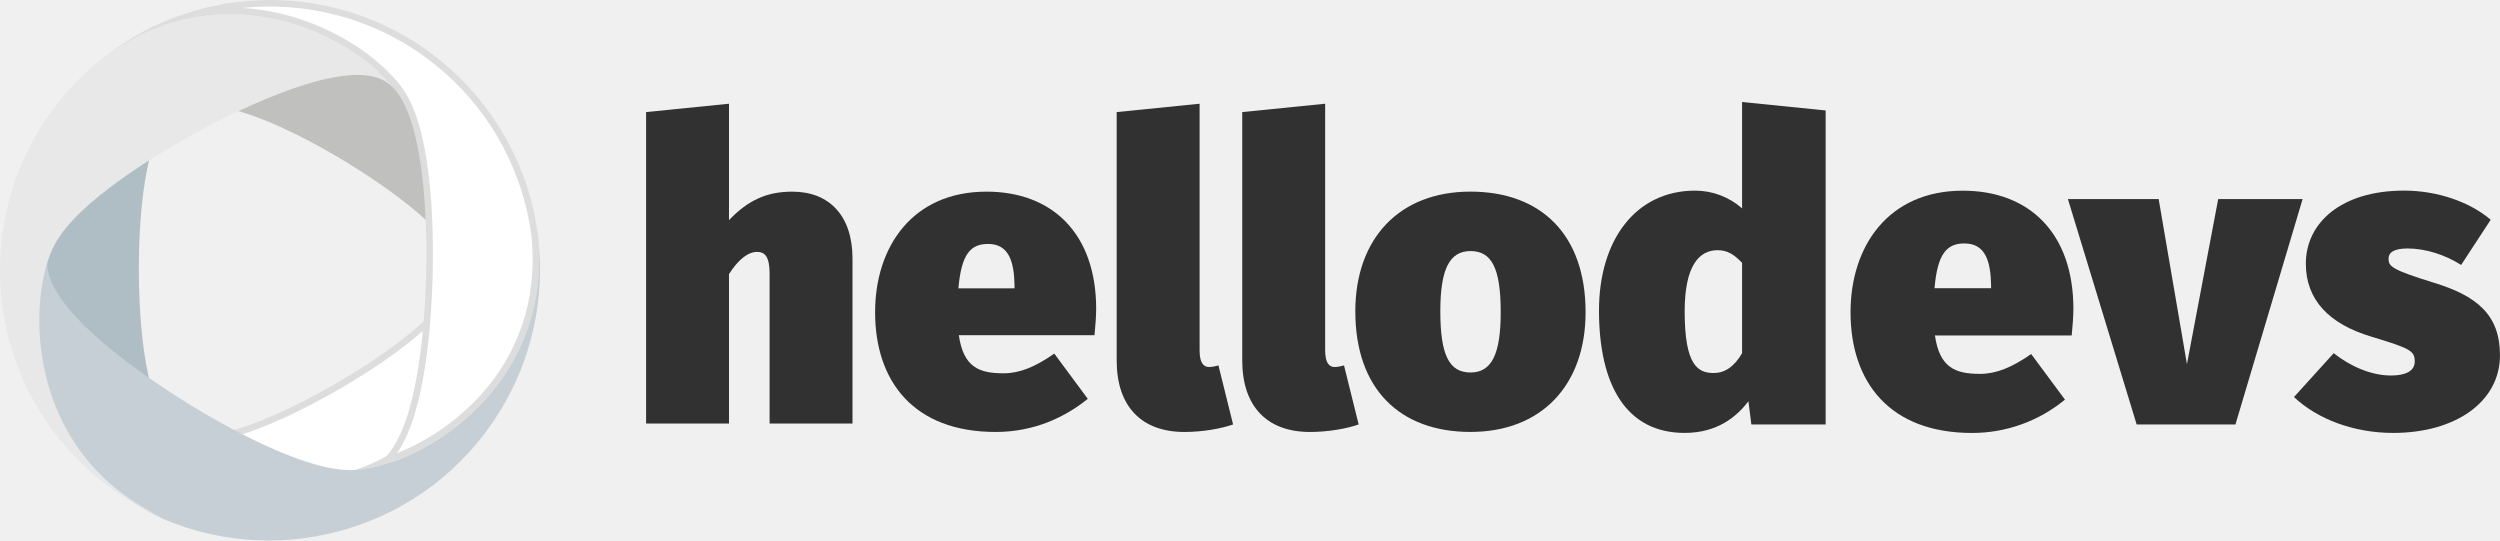
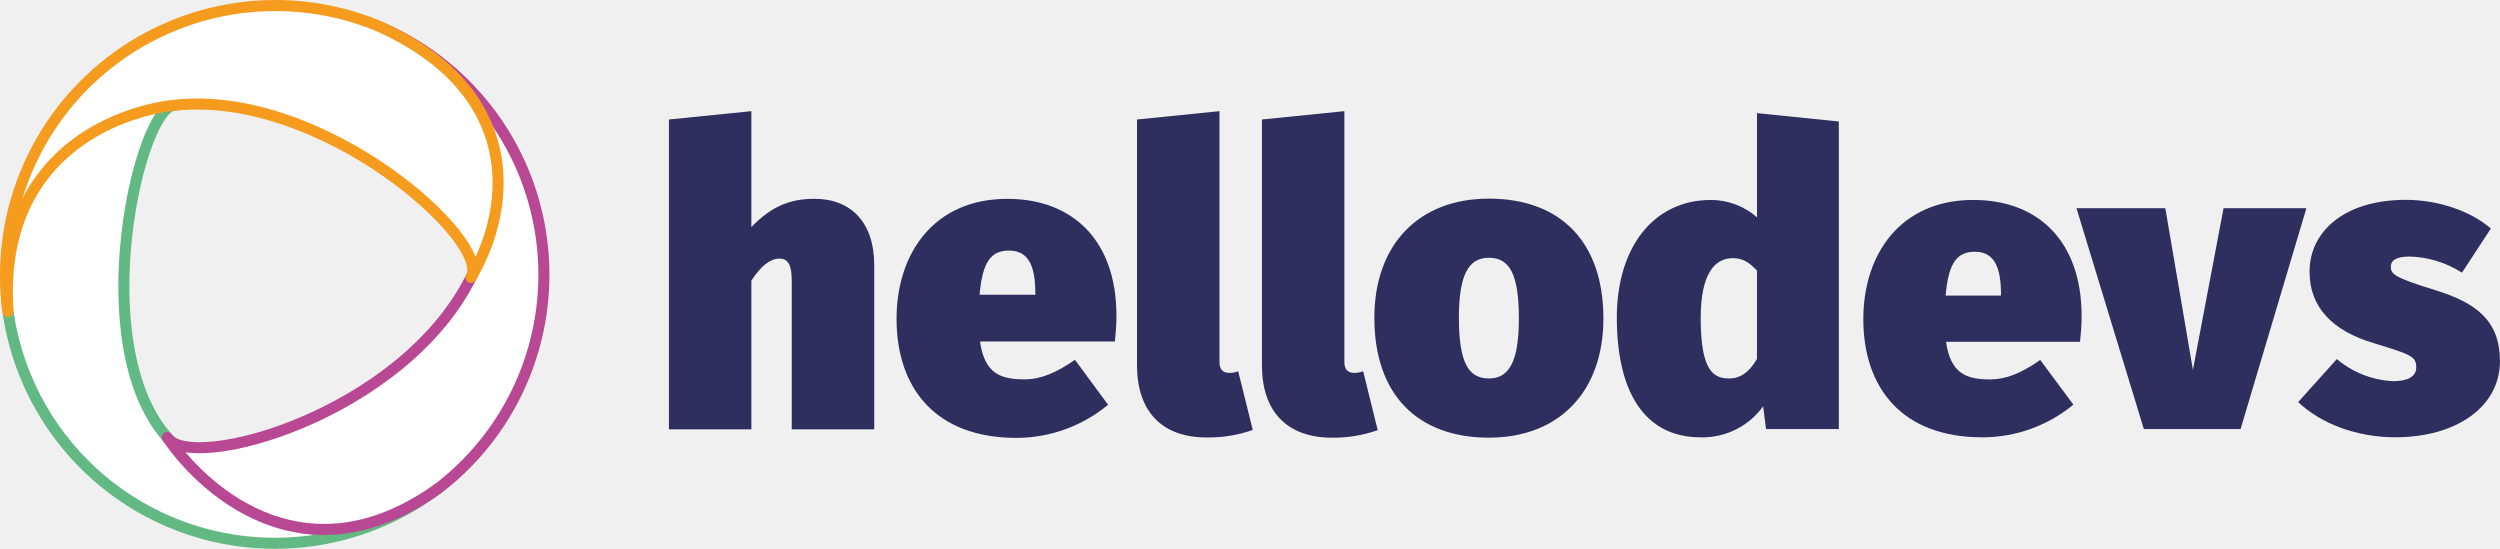
- <svg xmlns="http://www.w3.org/2000/svg" viewBox="0 0 1904.09 411.65">
+ <svg xmlns="http://www.w3.org/2000/svg" id="Logo-HA" viewBox="0 0 452.74 99.39">
  <defs>
-     <style>.cls-1{fill:#313132;}.cls-2{fill:#c0c0bf;}.cls-3{fill:#afbec5;}.cls-4{fill:#fff;}.cls-5{fill:#ddd;}.cls-6{fill:#c5cfd5;}.cls-7{fill:#e8e8e8;}</style>
+     <style>.cls-1{fill:#2e2f5e;}.cls-2,.cls-3,.cls-4{fill:#fff;stroke-linecap:round;stroke-linejoin:round;stroke-width:2px;}.cls-2{stroke:#62b984;}.cls-3{stroke:#b94894;}.cls-4{stroke:#f59c1e;}</style>
  </defs>
-   <g id="Calque_2" data-name="Calque 2">
-     <g id="Logo">
-       <g id="Hellodevs">
-         <g id="Tracés">
-           <path class="cls-1" d="M649.3,197V322.6H586.16V208.44c0-13.39-3.83-16.58-9.57-16.58-6.7,0-14,5.42-21.36,16.9V322.6H492.09V85.36L555.23,79v88.65c14.67-15.31,29-21.68,48.15-21.68C631.76,145.94,649.3,164.44,649.3,197Z" />
-           <path class="cls-1" d="M833.61,255.32H730.29c3.51,24.55,15.63,29,34.12,29,12.12,0,23.92-4.78,38.58-15l25.51,34.44C811.6,317.47,788,329,758.35,329c-62.5,0-91.84-38.58-91.84-91.2,0-49.74,28.38-91.84,84.82-91.84,50.38,0,83.55,32.21,83.55,89.29C834.88,240.65,834.24,249.26,833.61,255.32ZM772.7,217.37c-.32-17.22-3.83-31.57-20.09-31.57-13.39,0-20.41,7.65-22.64,33.8H772.7Z" />
-           <path class="cls-1" d="M921,279.55a27.12,27.12,0,0,0,7-1.28l11.16,45c-8.93,3.19-23.28,5.74-37,5.74-32.53,0-51.66-19.13-51.66-54.53V85.36L913.66,79V266.8C913.64,276.68,916.83,279.55,921,279.55Z" />
-           <path class="cls-1" d="M1016.64,279.55a27.13,27.13,0,0,0,7-1.28l11.16,45c-8.93,3.19-23.28,5.74-37,5.74-32.53,0-51.66-19.13-51.66-54.53V85.36L1009.28,79V266.8C1009.3,276.68,1012.49,279.55,1016.64,279.55Z" />
-           <path class="cls-1" d="M1207.64,237.78c0,55.48-33.48,91.2-87.69,91.2-53.57,0-87.69-32.53-87.69-91.84,0-55.48,33.48-91.2,87.69-91.2C1173.52,145.94,1207.64,178.5,1207.64,237.78ZM1097,237.14c0,33.8,7,46.56,23,46.56s23-13.71,23-45.92c0-33.8-7-46.56-23-46.56S1097,204.93,1097,237.14Z" />
-           <path class="cls-2" d="M156.1,80.69c31.1-.94,83.55,28.16,106.36,42,29.51,17.91,90.43,58.64,89.79,88.56a30.06,30.06,0,0,1-4,13.44C366.14,193,369.88,89.86,276.25,48A173.07,173.07,0,0,0,39.18,231.35C28.59,129.36,119.68,81.06,156.1,80.69Z" />
-           <path class="cls-3" d="M125,318.33c-16.93-26.1-19.27-86-19.27-112.71,0-34.52,3.2-107.75,29.1-122.72a30.42,30.42,0,0,1,13.56-3.53C112,80.56,22,130.84,34.77,232.5A173,173,0,0,0,314.51,340.1C232.86,402.13,144.26,349.27,125,318.33Z" />
-           <path class="cls-4" d="M232.34,366.41c-37.71,0-70.56-16.24-90.06-32.76a45.61,45.61,0,0,0,9.22.87c31.2,0,79.47-25.19,105.47-40.2,21.82-12.59,74.16-45,89-74.09,10.27-19.18,14-59.89.7-97.46A136,136,0,0,0,326,84.86a170.57,170.57,0,0,1-13.07,253.36C288.3,356.91,261.16,366.41,232.34,366.41Z" />
-           <path class="cls-5" d="M344.82,111.48a168.1,168.1,0,0,1-33.39,224.74c-24.24,18.37-50.85,27.68-79.09,27.68s-51.33-9.26-65.81-17a137.28,137.28,0,0,1-15.8-9.87h.76c31.78,0,80.5-25.4,106.72-40.53,22-12.7,74.78-45.42,89.93-75.08,5.4-10.11,8.86-25.45,9.51-42.11A155.37,155.37,0,0,0,349,121.95c-1.19-3.35-2.57-6.86-4.18-10.46m-77-67.32C362.35,83.9,360.9,187,343.71,219.1c-14.13,27.72-64.87,59.71-88,73.06C231,306.43,182.29,332,151.49,332c-6.46,0-12.12-1.12-16.61-3.71a29.94,29.94,0,0,1-9.86-10c12.73,20.49,55.89,50.6,107.32,50.6,26.22,0,54.59-7.83,82.17-28.75a173.07,173.07,0,0,0-46.7-296Z" />
-           <path class="cls-6" d="M268,358.05c-37.09.69-99.25-34.79-126.25-51.61-35-21.78-107-71.21-105.86-106.89.19-5.14,2-10.49,5-16-21.78,37.6-27.7,160.5,83.37,211.7,92,39.15,201.23,6.63,255.74-80.83A205.58,205.58,0,0,0,409.69,180C420.89,301.78,311.5,358.12,268,358.05Z" />
-           <path class="cls-7" d="M42.1,185.5c17.66-32.5,78.91-69,106.79-84.19,36-19.58,114.3-57.81,144.68-39.31,4.37,2.67,8.15,6.84,11.41,12.15C283,36.8,179.31-28.66,80.39,42.56-9.71,111.8-26.62,241,42.62,331.07A205.75,205.75,0,0,0,127,395.79C15.9,345.72,20.72,223.2,42.1,185.5Z" />
-           <path class="cls-4" d="M294.68,350.54c25.57-24.92,31.3-98,32.37-141.75.75-29.91.3-103-19.9-135.92C291.84,46.85,239.23,8.29,175,8.29a156.13,156.13,0,0,0-25,2A202.13,202.13,0,0,1,205.45,2.5c1.78,0,3.58,0,5.36.07a203.3,203.3,0,0,1,196.42,176.6c6,59.18-17.87,99.54-38.9,123C346.34,326.62,318.06,343.11,294.68,350.54Z" />
-           <path class="cls-5" d="M205.45,5c1.76,0,3.54,0,5.3.07a200.8,200.8,0,0,1,194,174.35c2.48,24.71-.09,48.14-7.62,69.65a151.78,151.78,0,0,1-30.65,51.39,173.86,173.86,0,0,1-51.74,39.18c-4.13,2-8.25,3.87-12.31,5.46,8.21-11.78,14.65-29.82,19.25-53.94,5.56-29.12,7.35-60.84,7.87-82.31.75-30.13.28-103.79-20.24-137.25C294.42,46.37,245.43,9.67,184.72,6.07A200.24,200.24,0,0,1,205.45,5m0-5A204.9,204.9,0,0,0,80.39,42.59c32-23.07,64.56-31.8,94.65-31.81,62.86,0,115.1,38.12,130,63.4,19.36,31.51,20.32,102.84,19.53,134.55-1,41-7,128-38.26,145-4.51,2.44-10,3.63-16.24,3.8,43.32-.31,151.86-57.4,139.66-178.69C396.78,80.06,313.58,2.65,210.88.07c-1.81,0-3.62-.07-5.43-.07Z" />
-           <path class="cls-1" d="M1390.48,84.12V323.29H1333.9l-2.25-17.68c-9,11.89-23.79,24.11-48.54,24.11-44.68,0-65.26-36.65-65.26-93.23,0-53.36,27.65-91.3,73.3-91.3a54.15,54.15,0,0,1,35.68,13.5v-81ZM1326.83,269v-68.8c-5.79-6.11-10.93-9.64-18.64-9.64-14.15,0-25.08,11.89-25.08,46.61,0,41.15,10,46.93,22.18,46.93,8,0,15.43-4.5,21.54-15.1Z" />
-           <path class="cls-1" d="M1577.88,255.5H1473.72c3.54,24.76,15.75,29.25,34.4,29.25,12.22,0,24.11-4.82,38.9-15.11l25.72,34.72a111.09,111.09,0,0,1-70.72,25.4c-63,0-92.58-38.9-92.58-91.94,0-50.15,28.61-92.59,85.51-92.59,50.79,0,84.22,32.47,84.22,90C1579.16,240.67,1578.52,249.35,1577.88,255.5Zm-61.4-38.25c-.32-17.36-3.86-31.83-20.25-31.83-13.5,0-20.57,7.72-22.83,34.08h43.08Z" />
-           <path class="cls-1" d="M1702.59,323.29h-75.23L1575,151.63h69.12l21.54,125.7,23.79-125.7h64.3Z" />
-           <path class="cls-1" d="M1897,167.38l-22.5,34.4c-12.22-7.71-27-12.53-40.83-12.53-10.61,0-14.47,3.21-14.47,7.71,0,5.79,1.93,8.36,34.4,18.32s50.47,24.11,50.47,55.3c0,35.36-33.75,59.15-81.33,59.15-30.22,0-57.87-10.61-75.55-27.33L1777.43,269c12.22,9.64,28,17,43.72,17,11.25,0,18-3.54,18-10.61,0-8.36-3.54-10-33.11-19-32.15-9.64-49.83-28-49.83-55.61,0-30.86,26.68-55.61,74.9-55.61C1856.56,145.2,1881.31,153.88,1897,167.38Z" />
-         </g>
-       </g>
-     </g>
-   </g>
+   <path class="cls-1" d="M158.32,48V77.75H143.38v-27c0-3.17-.9-3.92-2.26-3.92-1.58,0-3.32,1.28-5.05,4V77.75H121.14V21.64l14.93-1.51v21c3.47-3.62,6.86-5.13,11.39-5.13C154.17,36,158.32,40.34,158.32,48Z" />
+   <path class="cls-1" d="M201.91,61.84H177.47c.83,5.8,3.7,6.86,8.07,6.86,2.87,0,5.66-1.13,9.13-3.54l6,8.14a26.08,26.08,0,0,1-16.59,6c-14.78,0-21.72-9.13-21.72-21.57,0-11.77,6.71-21.72,20.06-21.72,11.92,0,19.76,7.62,19.76,21.12C202.21,58.37,202.06,60.4,201.91,61.84Zm-14.41-9c-.07-4.07-.9-7.46-4.75-7.46-3.16,0-4.82,1.81-5.35,8h10.1Z" />
+   <path class="cls-1" d="M205.91,66.14V21.64l14.93-1.51v45.4c0,1.36.6,2,1.81,2a4.17,4.17,0,0,0,1.58-.3l2.64,10.63a23.84,23.84,0,0,1-8.29,1.36C210.43,79.26,205.91,74.51,205.91,66.14Z" />
+   <path class="cls-1" d="M228.53,66.14V21.64l14.93-1.51v45.4c0,1.36.61,2,1.81,2a4.27,4.27,0,0,0,1.59-.3L249.5,77.9a23.9,23.9,0,0,1-8.3,1.36C233.06,79.26,228.53,74.51,228.53,66.14Z" />
+   <path class="cls-1" d="M290.37,57.69c0,13.12-7.92,21.57-20.74,21.57s-20.74-7.69-20.74-21.72c0-13.12,7.92-21.57,20.74-21.57S290.37,43.66,290.37,57.69Zm-26.17-.15c0,8,1.66,11,5.43,11s5.43-3.24,5.43-10.86c0-8-1.66-11-5.43-11S264.2,49.92,264.2,57.54Z" />
+   <path class="cls-2" d="M30.27,79.2c-15-17.05-5-60.15,1.38-60.15-12.32-.24-33.1,7.84-30.3,36.67A48.84,48.84,0,0,0,79.47,88.34C55.91,105.19,39.94,90.17,30.27,79.2Z" />
+   <path class="cls-3" d="M85.3,50.24c-12.46,24.93-50.68,35.42-55,29,7.47,10.85,26,26,49.35,9A48.73,48.73,0,0,0,68.14,4.61C94.53,16.33,91.86,37.11,85.3,50.24Z" />
+   <path class="cls-4" d="M31.65,19.05c27-2.89,57.53,24.75,53.65,31.19,7.6-12.88,9.34-33.91-17-45.63A48.87,48.87,0,0,0,1.44,56.41C-.47,27.74,21.57,20.13,31.65,19.05Z" />
+   <path class="cls-1" d="M333,22V77.7H319.82l-.52-4.12A13.53,13.53,0,0,1,308,79.2c-10.41,0-15.2-8.54-15.2-21.72,0-12.43,6.44-21.27,17.07-21.27a12.65,12.65,0,0,1,8.32,3.15V20.49ZM318.18,65V49c-1.36-1.43-2.55-2.25-4.35-2.25-3.29,0-5.84,2.77-5.84,10.86,0,9.58,2.32,10.93,5.17,10.93C315,68.56,316.75,67.52,318.18,65Z" />
+   <path class="cls-1" d="M376.68,61.9H352.42c.82,5.76,3.67,6.81,8,6.81,2.85,0,5.62-1.12,9.06-3.52l6,8.09A25.9,25.9,0,0,1,359,79.2c-14.67,0-21.56-9.07-21.56-21.42,0-11.68,6.66-21.57,19.92-21.57,11.83,0,19.61,7.56,19.61,21C377,58.45,376.84,60.48,376.68,61.9ZM362.38,53c-.07-4-.9-7.41-4.71-7.41-3.15,0-4.8,1.8-5.32,7.94h10Z" />
+   <path class="cls-1" d="M405.76,77.7H388.24l-12.2-40h16.09l5,29.28,5.55-29.28h15Z" />
+   <path class="cls-1" d="M451.09,41.38l-5.24,8a18.4,18.4,0,0,0-9.51-2.92c-2.47,0-3.37.75-3.37,1.8,0,1.35.44,1.95,8,4.27s11.76,5.61,11.76,12.88c0,8.24-7.87,13.78-18.95,13.78-7,0-13.48-2.47-17.59-6.37l7-7.79a17.1,17.1,0,0,0,10.18,4c2.63,0,4.2-.82,4.2-2.47,0-2-.82-2.32-7.71-4.42-7.49-2.24-11.61-6.51-11.61-12.95,0-7.19,6.22-13,17.45-13C441.65,36.21,447.42,38.23,451.09,41.38Z" />
</svg>
